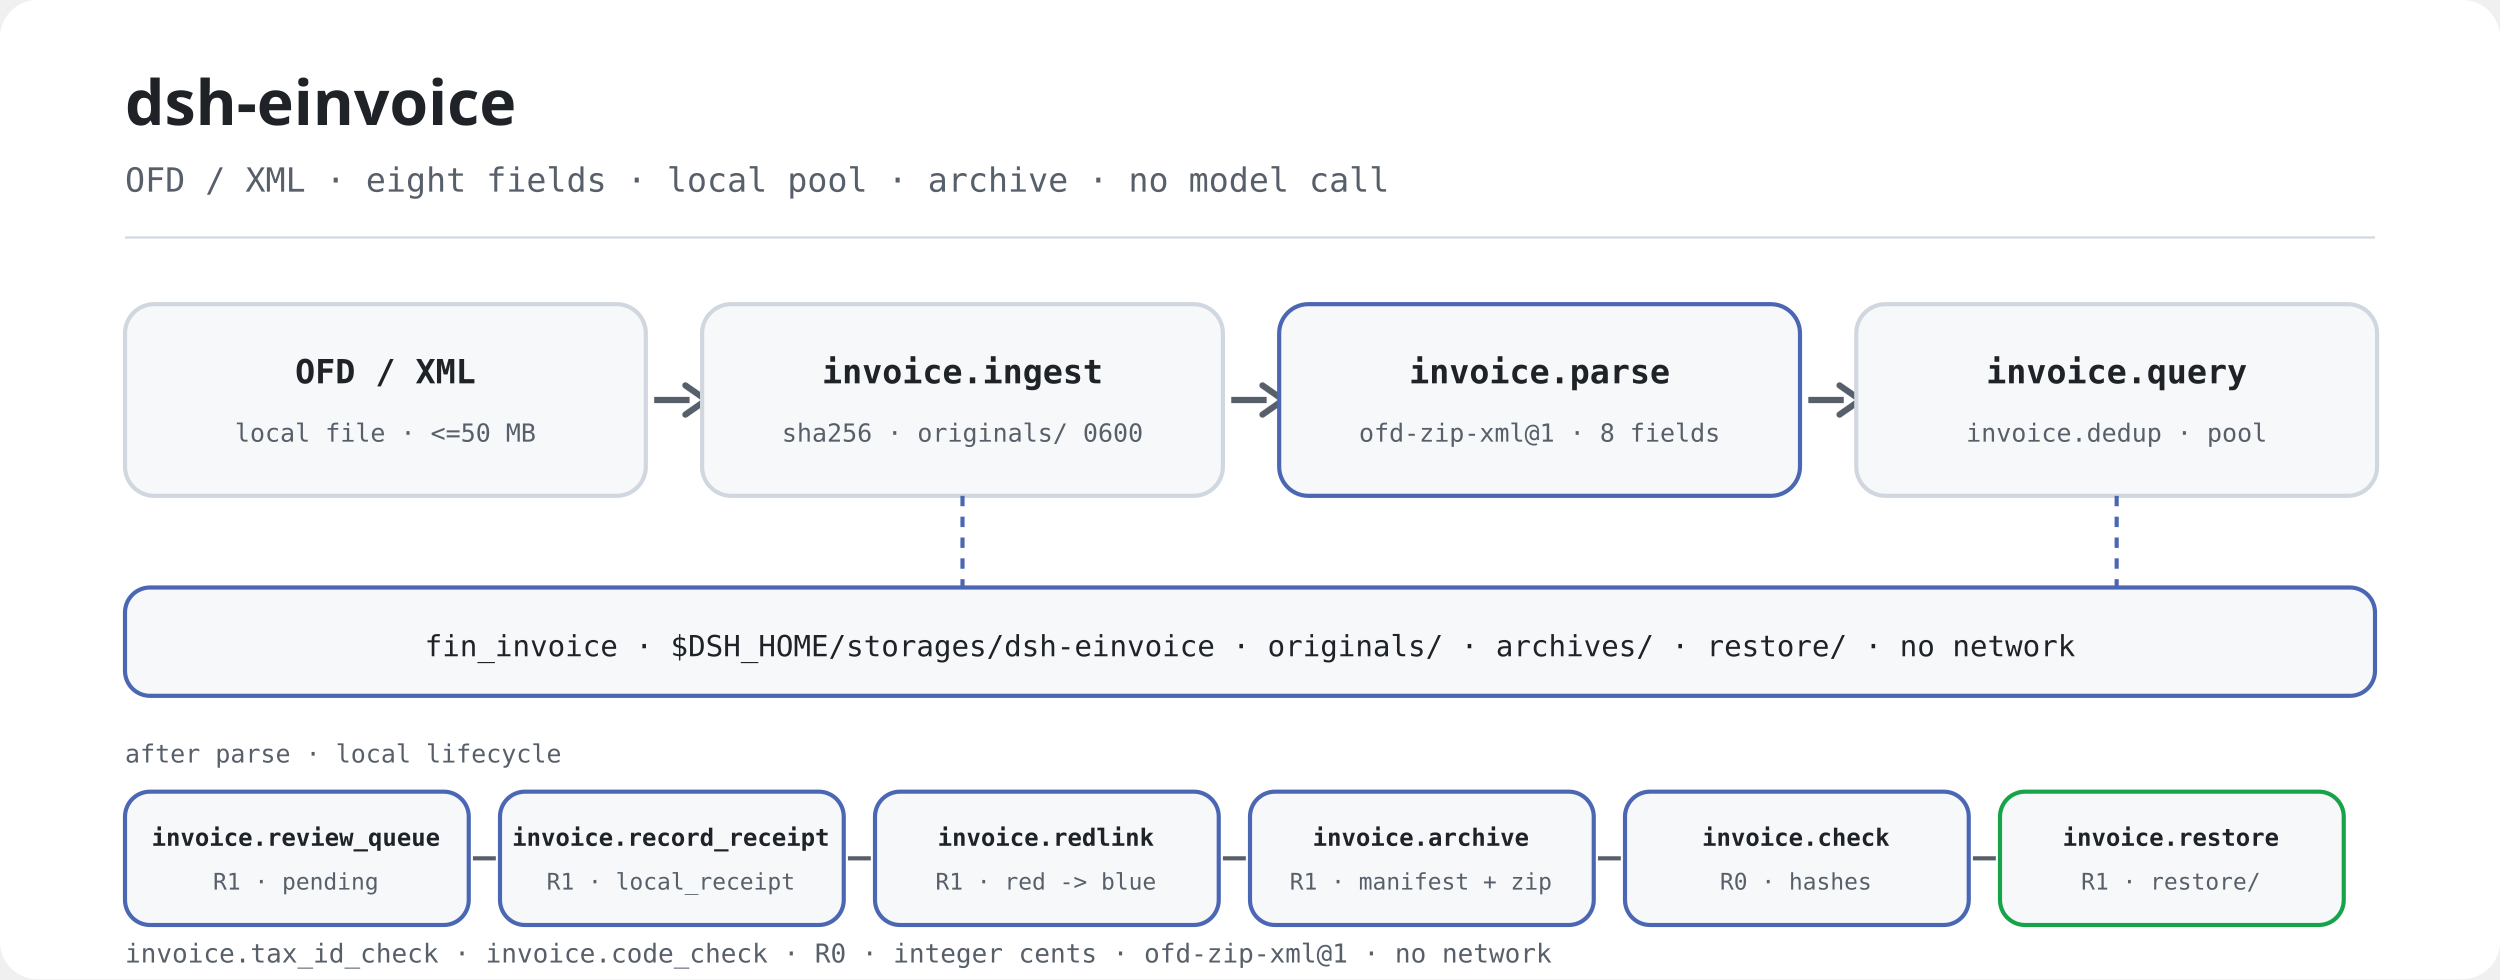
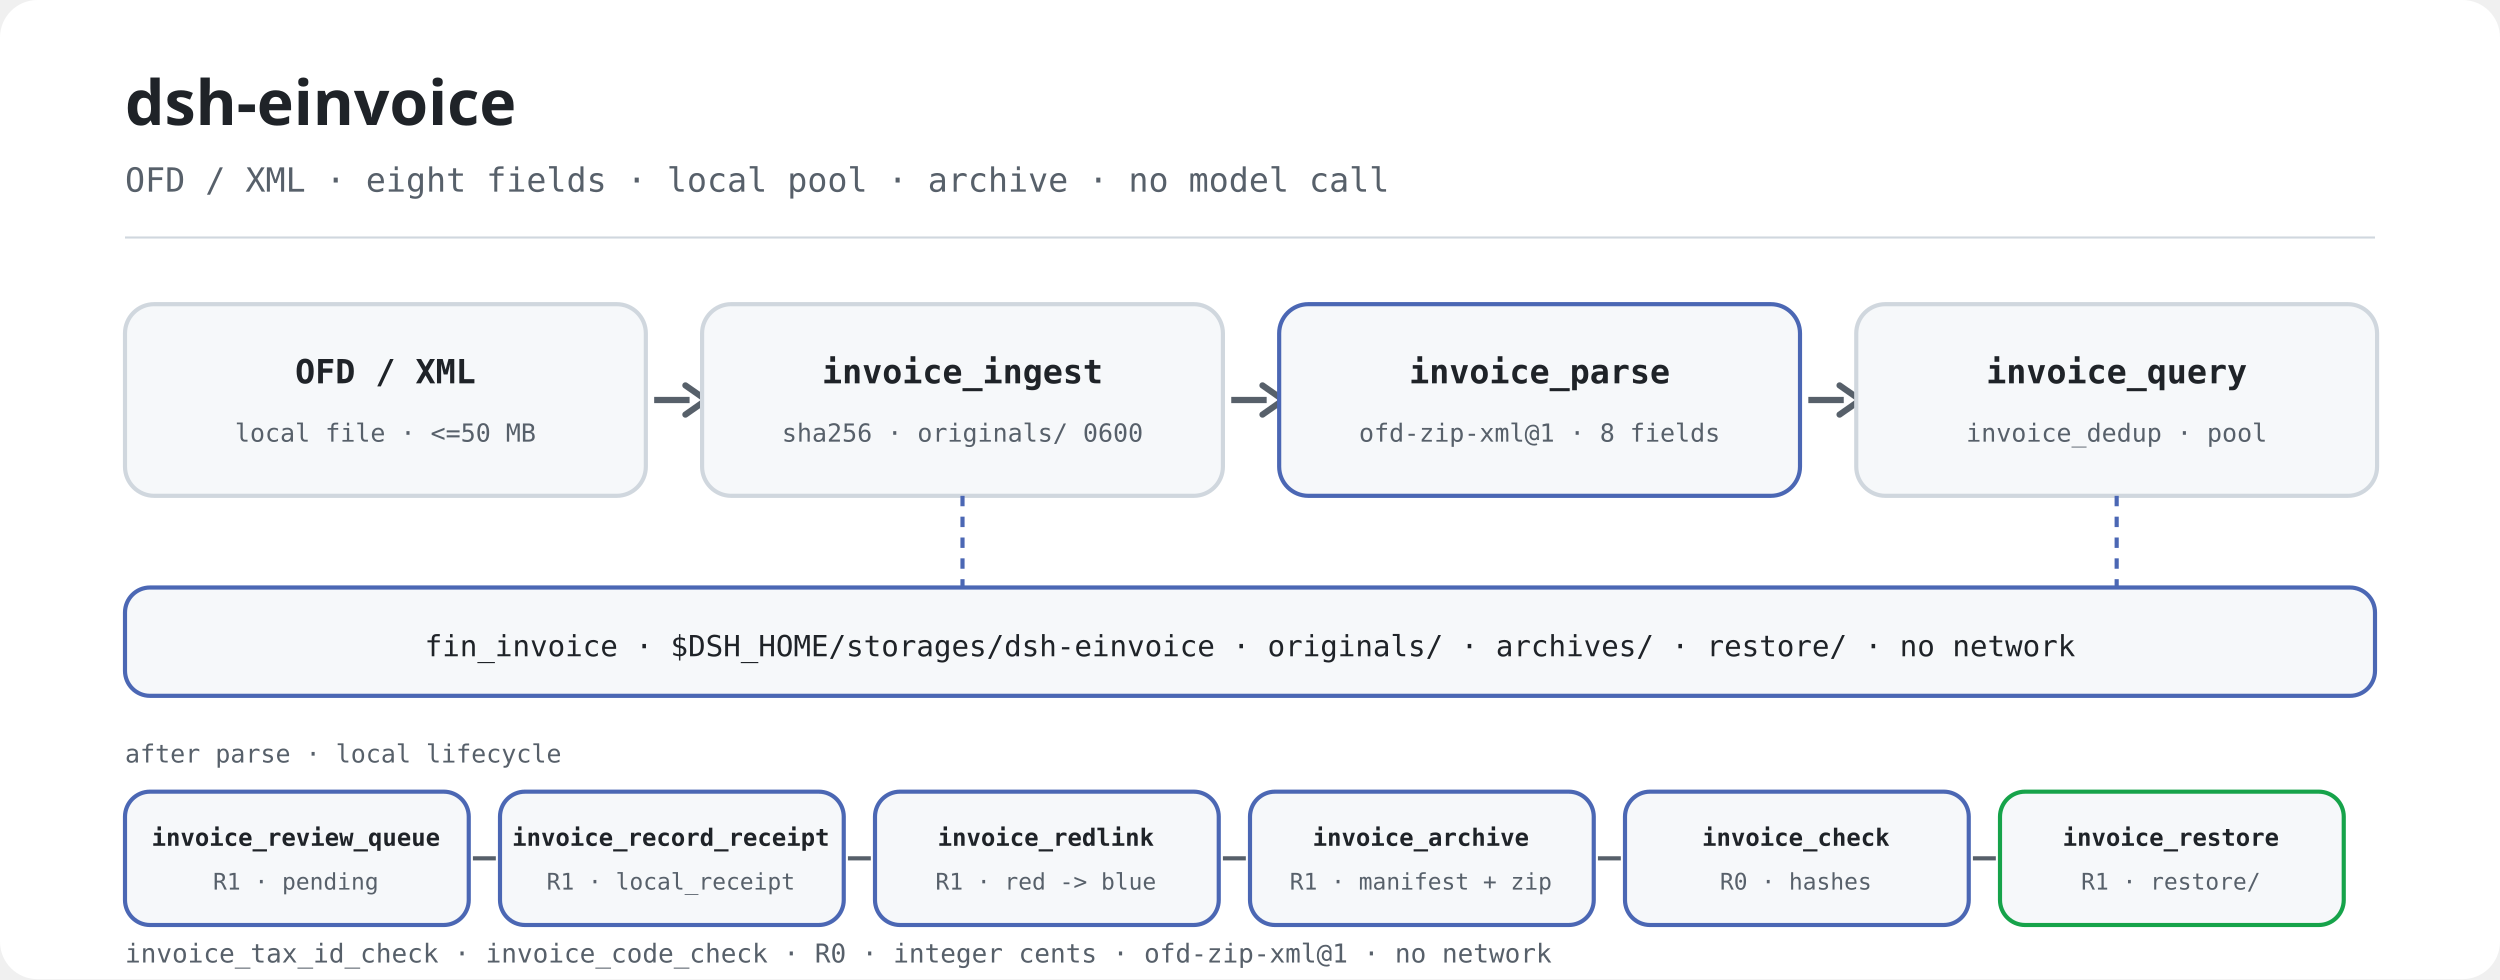
<svg xmlns="http://www.w3.org/2000/svg" width="1200" height="470" viewBox="0 0 1200 470" role="img" aria-label="dsh-einvoice data flow">
  <rect width="1200" height="470" rx="18" fill="#ffffff" />
  <text x="60" y="60" fill="#1f2328" font-family="ui-sans-serif,system-ui,sans-serif" font-size="30" font-weight="700">dsh-einvoice</text>
  <text x="60" y="92" fill="#57606a" font-family="ui-monospace,monospace" font-size="16">OFD / XML · eight fields · local pool · archive · no model call</text>
  <line x1="60" y1="114" x2="1140" y2="114" stroke="#d0d7de" />
  <rect x="60" y="146" width="250" height="92" rx="14" fill="#f6f8fa" stroke="#d0d7de" stroke-width="2" />
  <text x="185" y="184" fill="#1f2328" text-anchor="middle" font-family="ui-monospace,monospace" font-size="16" font-weight="700">OFD / XML</text>
  <text x="185" y="212" fill="#57606a" text-anchor="middle" font-family="ui-monospace,monospace" font-size="12">local file · &lt;=50 MB</text>
  <path d="M314 192h17" stroke="#57606a" stroke-width="3" />
  <path d="M329 185l10 7-10 7" fill="none" stroke="#57606a" stroke-width="3" stroke-linecap="round" stroke-linejoin="round" />
  <rect x="337" y="146" width="250" height="92" rx="14" fill="#f6f8fa" stroke="#d0d7de" stroke-width="2" />
-   <text x="462" y="184" fill="#1f2328" text-anchor="middle" font-family="ui-monospace,monospace" font-size="16" font-weight="700">invoice.ingest</text>
+   <text x="462" y="184" fill="#1f2328" text-anchor="middle" font-family="ui-monospace,monospace" font-size="16" font-weight="700">invoice_ingest</text>
  <text x="462" y="212" fill="#57606a" text-anchor="middle" font-family="ui-monospace,monospace" font-size="12">sha256 · originals/ 0600</text>
  <path d="M591 192h17" stroke="#57606a" stroke-width="3" />
  <path d="M606 185l10 7-10 7" fill="none" stroke="#57606a" stroke-width="3" stroke-linecap="round" stroke-linejoin="round" />
  <rect x="614" y="146" width="250" height="92" rx="14" fill="#f6f8fa" stroke="#4B67B4" stroke-width="2" />
-   <text x="739" y="184" fill="#1f2328" text-anchor="middle" font-family="ui-monospace,monospace" font-size="16" font-weight="700">invoice.parse</text>
+   <text x="739" y="184" fill="#1f2328" text-anchor="middle" font-family="ui-monospace,monospace" font-size="16" font-weight="700">invoice_parse</text>
  <text x="739" y="212" fill="#57606a" text-anchor="middle" font-family="ui-monospace,monospace" font-size="12">ofd-zip-xml@1 · 8 fields</text>
  <path d="M868 192h17" stroke="#57606a" stroke-width="3" />
  <path d="M883 185l10 7-10 7" fill="none" stroke="#57606a" stroke-width="3" stroke-linecap="round" stroke-linejoin="round" />
  <rect x="891" y="146" width="250" height="92" rx="14" fill="#f6f8fa" stroke="#d0d7de" stroke-width="2" />
-   <text x="1016" y="184" fill="#1f2328" text-anchor="middle" font-family="ui-monospace,monospace" font-size="16" font-weight="700">invoice.query</text>
-   <text x="1016" y="212" fill="#57606a" text-anchor="middle" font-family="ui-monospace,monospace" font-size="12">invoice.dedup · pool</text>
+   <text x="1016" y="184" fill="#1f2328" text-anchor="middle" font-family="ui-monospace,monospace" font-size="16" font-weight="700">invoice_query</text>
+   <text x="1016" y="212" fill="#57606a" text-anchor="middle" font-family="ui-monospace,monospace" font-size="12">invoice_dedup · pool</text>
  <path d="M462 238v44" stroke="#4B67B4" stroke-width="2" stroke-dasharray="5 5" />
  <path d="M1016 238v44" stroke="#4B67B4" stroke-width="2" stroke-dasharray="5 5" />
  <rect x="60" y="282" width="1080" height="52" rx="12" fill="#f6f8fa" stroke="#4B67B4" stroke-width="2" />
  <text x="600" y="315" fill="#1f2328" text-anchor="middle" font-family="ui-monospace,monospace" font-size="14">fin_invoice · $DSH_HOME/storages/dsh-einvoice · originals/ · archives/ · restore/ · no network</text>
  <text x="60" y="366" fill="#57606a" font-family="ui-monospace,monospace" font-size="12">after parse · local lifecycle</text>
  <rect x="60" y="380" width="165" height="64" rx="12" fill="#f6f8fa" stroke="#4B67B4" stroke-width="2" />
-   <text x="142" y="406" fill="#1f2328" text-anchor="middle" font-family="ui-monospace,monospace" font-size="11.5" font-weight="700">invoice.review_queue</text>
+   <text x="142" y="406" fill="#1f2328" text-anchor="middle" font-family="ui-monospace,monospace" font-size="11.5" font-weight="700">invoice_review_queue</text>
  <text x="142" y="427" fill="#57606a" text-anchor="middle" font-family="ui-monospace,monospace" font-size="11">R1 · pending</text>
  <path d="M227 412h11" stroke="#57606a" stroke-width="2" />
  <rect x="240" y="380" width="165" height="64" rx="12" fill="#f6f8fa" stroke="#4B67B4" stroke-width="2" />
-   <text x="322" y="406" fill="#1f2328" text-anchor="middle" font-family="ui-monospace,monospace" font-size="11.5" font-weight="700">invoice.record_receipt</text>
+   <text x="322" y="406" fill="#1f2328" text-anchor="middle" font-family="ui-monospace,monospace" font-size="11.5" font-weight="700">invoice_record_receipt</text>
  <text x="322" y="427" fill="#57606a" text-anchor="middle" font-family="ui-monospace,monospace" font-size="11">R1 · local_receipt</text>
  <path d="M407 412h11" stroke="#57606a" stroke-width="2" />
  <rect x="420" y="380" width="165" height="64" rx="12" fill="#f6f8fa" stroke="#4B67B4" stroke-width="2" />
-   <text x="502" y="406" fill="#1f2328" text-anchor="middle" font-family="ui-monospace,monospace" font-size="11.5" font-weight="700">invoice.redlink</text>
+   <text x="502" y="406" fill="#1f2328" text-anchor="middle" font-family="ui-monospace,monospace" font-size="11.5" font-weight="700">invoice_redlink</text>
  <text x="502" y="427" fill="#57606a" text-anchor="middle" font-family="ui-monospace,monospace" font-size="11">R1 · red -&gt; blue</text>
  <path d="M587 412h11" stroke="#57606a" stroke-width="2" />
  <rect x="600" y="380" width="165" height="64" rx="12" fill="#f6f8fa" stroke="#4B67B4" stroke-width="2" />
-   <text x="682" y="406" fill="#1f2328" text-anchor="middle" font-family="ui-monospace,monospace" font-size="11.5" font-weight="700">invoice.archive</text>
+   <text x="682" y="406" fill="#1f2328" text-anchor="middle" font-family="ui-monospace,monospace" font-size="11.5" font-weight="700">invoice_archive</text>
  <text x="682" y="427" fill="#57606a" text-anchor="middle" font-family="ui-monospace,monospace" font-size="11">R1 · manifest + zip</text>
  <path d="M767 412h11" stroke="#57606a" stroke-width="2" />
  <rect x="780" y="380" width="165" height="64" rx="12" fill="#f6f8fa" stroke="#4B67B4" stroke-width="2" />
-   <text x="862" y="406" fill="#1f2328" text-anchor="middle" font-family="ui-monospace,monospace" font-size="11.5" font-weight="700">invoice.check</text>
+   <text x="862" y="406" fill="#1f2328" text-anchor="middle" font-family="ui-monospace,monospace" font-size="11.5" font-weight="700">invoice_check</text>
  <text x="862" y="427" fill="#57606a" text-anchor="middle" font-family="ui-monospace,monospace" font-size="11">R0 · hashes</text>
  <path d="M947 412h11" stroke="#57606a" stroke-width="2" />
  <rect x="960" y="380" width="165" height="64" rx="12" fill="#f6f8fa" stroke="#16a34a" stroke-width="2" />
-   <text x="1042" y="406" fill="#1f2328" text-anchor="middle" font-family="ui-monospace,monospace" font-size="11.5" font-weight="700">invoice.restore</text>
+   <text x="1042" y="406" fill="#1f2328" text-anchor="middle" font-family="ui-monospace,monospace" font-size="11.5" font-weight="700">invoice_restore</text>
  <text x="1042" y="427" fill="#57606a" text-anchor="middle" font-family="ui-monospace,monospace" font-size="11">R1 · restore/</text>
-   <text x="60" y="462" fill="#57606a" font-family="ui-monospace,monospace" font-size="12.5">invoice.tax_id_check · invoice.code_check · R0 · integer cents · ofd-zip-xml@1 · no network</text>
+   <text x="60" y="462" fill="#57606a" font-family="ui-monospace,monospace" font-size="12.5">invoice_tax_id_check · invoice_code_check · R0 · integer cents · ofd-zip-xml@1 · no network</text>
</svg>
